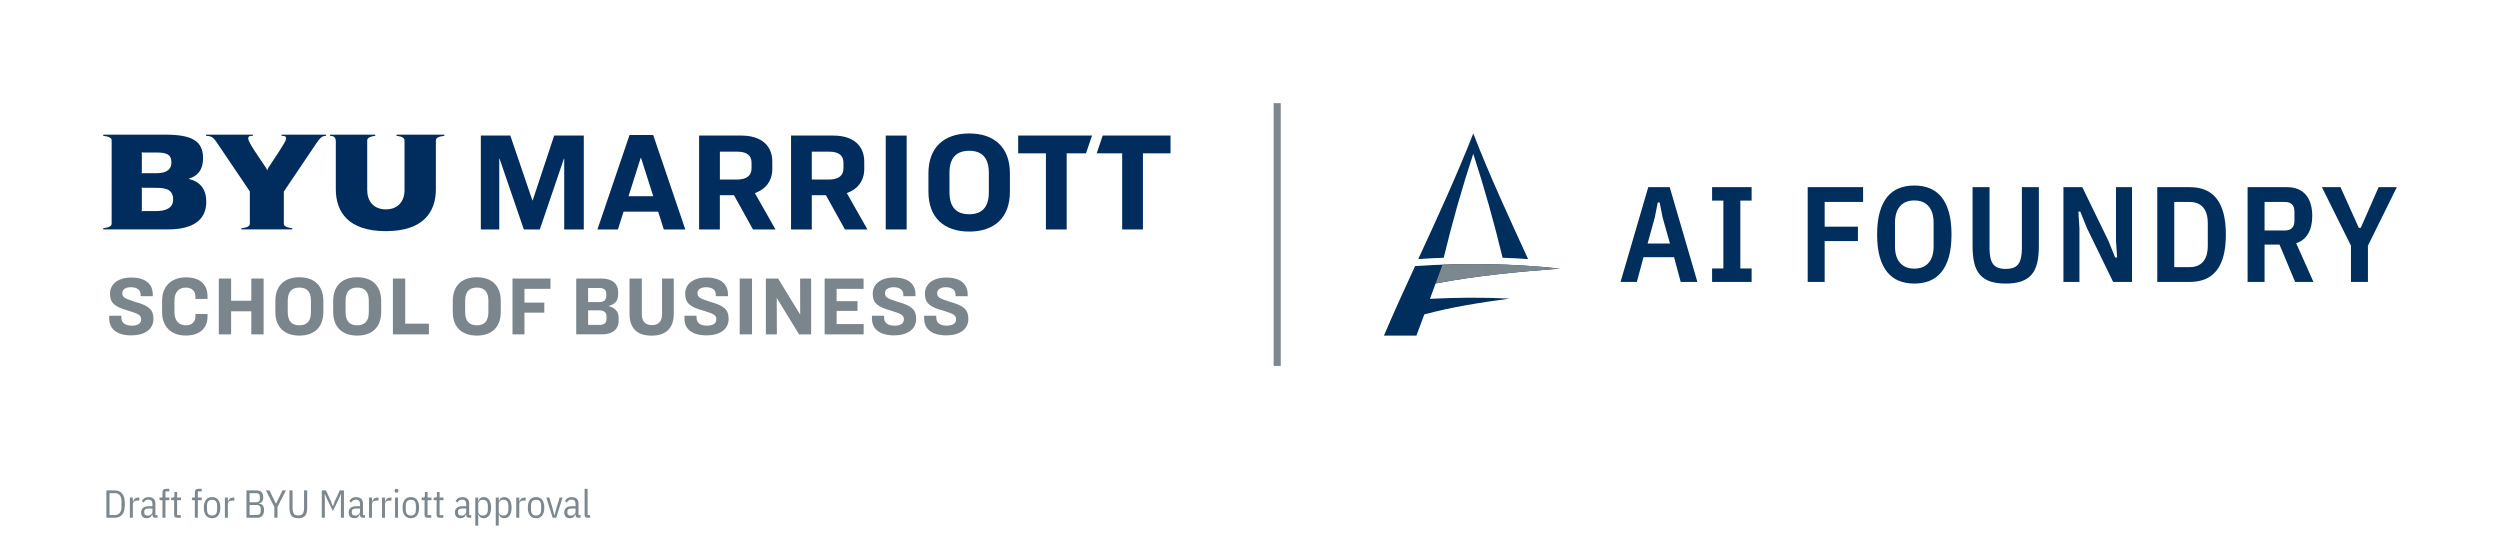
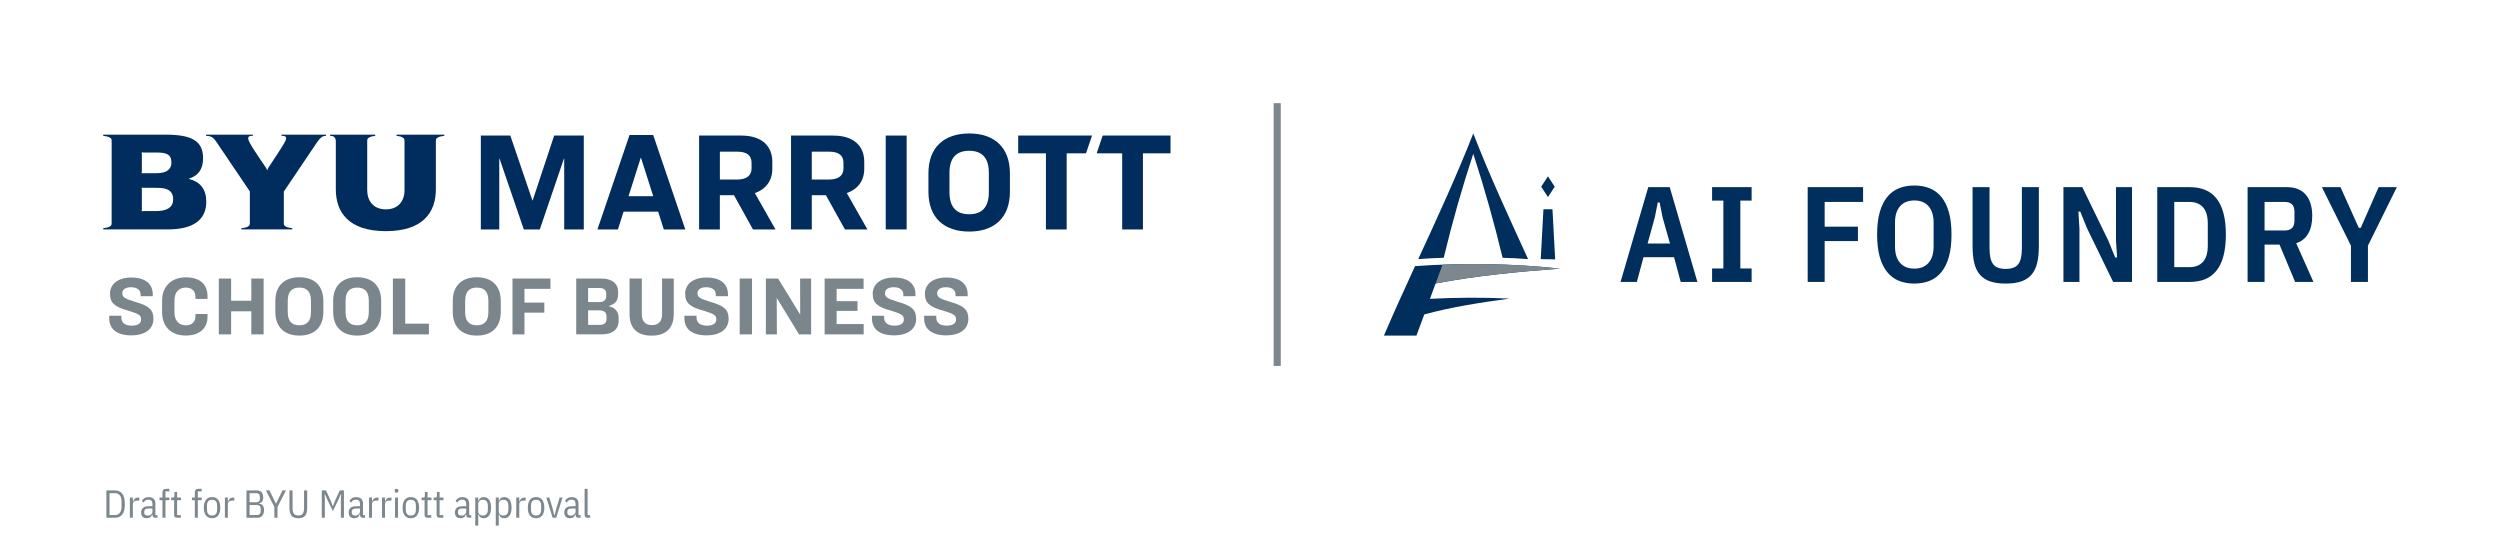
<svg xmlns="http://www.w3.org/2000/svg" viewBox="0 0 702.65 153.52" width="702.65" height="153.52">
  <svg x="28.99" y="37.51" width="300" height="56.82" viewBox="0 0 396 75">
    <svg version="1.1" id="Layer_1" x="0px" y="0px" viewBox="0 0 396 75" style="enable-background:new 0 0 396 75;" xml:space="preserve">
      <style type="text/css">
	.st0{fill:#7B868C;}
	.st1{fill:#002D5D;}
</style>
      <g>
        <g>
          <path class="st0" d="M18.41,59.7v0.68h-4.51v-0.59c0-1.52-1.05-2.74-3.59-2.74c-2.09,0-3.21,0.9-3.21,2.21    c0,1.59,1.08,2.02,4.64,3.17c5.3,1.46,6.92,2.99,6.92,6.35c0,3.92-3.3,6.13-8.16,6.13c-5.65,0-8.25-2.52-8.25-6.35v-0.93h4.51    v0.62c0,1.93,1.3,3.05,3.87,3.05c2.22,0,3.46-0.84,3.46-2.27c0-1.65-0.83-2.05-4.76-3.3c-4.98-1.31-6.79-2.83-6.79-6.28    c0-3.55,2.95-6,7.9-6C15.87,53.44,18.41,55.99,18.41,59.7z" />
          <path class="st0" d="M38.72,60.35v1.03h-4.48v-0.84c0-2.05-1.33-3.36-3.56-3.36c-2.76,0-4.22,1.93-4.22,4.7v4.57    c0,2.71,1.46,4.73,4.22,4.73c2.22,0,3.56-1.31,3.56-3.36v-0.84h4.48V68c0,4.11-2.73,6.97-8.09,6.97c-5.52,0-8.76-3.42-8.76-8.62    V62c0-5.2,3.36-8.62,8.86-8.62C36.09,53.38,38.72,56.15,38.72,60.35z" />
          <path class="st0" d="M47.48,53.82v8.24h7.49v-8.24h4.57v20.72h-4.57v-8.56h-7.49v8.56h-4.57V53.82H47.48z" />
          <path class="st0" d="M81.7,62.15v4.04c0,5.79-3.46,8.8-8.89,8.8c-5.46,0-8.92-3.02-8.92-8.8v-4.04c0-5.79,3.46-8.8,8.92-8.8    C78.24,53.35,81.7,56.37,81.7,62.15z M68.49,62.03v4.29c0,3.36,1.56,4.85,4.32,4.85c2.73,0,4.28-1.49,4.28-4.85v-4.29    c0-3.36-1.56-4.85-4.28-4.85C70.05,57.18,68.49,58.67,68.49,62.03z" />
          <path class="st0" d="M103.15,62.15v4.04c0,5.79-3.46,8.8-8.89,8.8c-5.46,0-8.92-3.02-8.92-8.8v-4.04c0-5.79,3.46-8.8,8.92-8.8    C99.69,53.35,103.15,56.37,103.15,62.15z M89.95,62.03v4.29c0,3.36,1.56,4.85,4.32,4.85c2.73,0,4.29-1.49,4.29-4.85v-4.29    c0-3.36-1.56-4.85-4.29-4.85C91.5,57.18,89.95,58.67,89.95,62.03z" />
          <path class="st0" d="M112.07,53.82v16.74h8.79v3.98H107.5V53.82H112.07z" />
          <path class="st0" d="M147.52,62.15v4.04c0,5.79-3.46,8.8-8.89,8.8c-5.46,0-8.92-3.02-8.92-8.8v-4.04c0-5.79,3.46-8.8,8.92-8.8    C144.06,53.35,147.52,56.37,147.52,62.15z M134.31,62.03v4.29c0,3.36,1.56,4.85,4.32,4.85c2.73,0,4.29-1.49,4.29-4.85v-4.29    c0-3.36-1.56-4.85-4.29-4.85C135.87,57.18,134.31,58.67,134.31,62.03z" />
          <path class="st0" d="M165.96,53.82v3.83h-9.65v5.1h7.36v3.73h-7.36v8.06h-4.44V53.82H165.96z" />
          <path class="st0" d="M184.9,53.82c3.94,0,6.16,1.9,6.16,4.98v0.93c0,2.46-1.3,3.67-3.46,4.26v0.09c2.32,0.59,3.65,1.99,3.65,4.29    v1.09c0,3.2-2.29,5.07-6.09,5.07h-9.65V53.82H184.9z M179.92,62.56h4.16c1.62,0,2.57-0.78,2.57-2.21v-1    c0-1.28-0.89-2.02-2.48-2.02h-4.25V62.56z M179.92,71.02h4.35c1.62,0,2.48-0.78,2.48-2.15v-1.03c0-1.4-0.89-2.21-2.63-2.21h-4.19    V71.02z" />
          <path class="st0" d="M199.85,53.82v13.31c0,2.58,1.33,3.98,3.75,3.98c2.41,0,3.75-1.4,3.75-3.98V53.82h4.35v13.13    c0,5.1-2.73,8.06-8.22,8.06c-5.56,0-8.19-2.89-8.19-8.06V53.82H199.85z" />
          <path class="st0" d="M231.81,59.7v0.68h-4.51v-0.59c0-1.52-1.05-2.74-3.59-2.74c-2.09,0-3.21,0.9-3.21,2.21    c0,1.59,1.08,2.02,4.63,3.17c5.3,1.46,6.92,2.99,6.92,6.35c0,3.92-3.3,6.13-8.16,6.13c-5.65,0-8.25-2.52-8.25-6.35v-0.93h4.51    v0.62c0,1.93,1.3,3.05,3.87,3.05c2.22,0,3.46-0.84,3.46-2.27c0-1.65-0.83-2.05-4.76-3.3c-4.98-1.31-6.79-2.83-6.79-6.28    c0-3.55,2.95-6,7.9-6C229.27,53.44,231.81,55.99,231.81,59.7z" />
          <path class="st0" d="M240.73,53.82v20.72h-4.57V53.82H240.73z" />
          <path class="st0" d="M250.41,53.82l8.13,13.28h0.06l-0.03-13.28h4.09v20.72h-4.48l-8.22-13.44h-0.06l0.06,13.44h-4.09V53.82    H250.41z" />
          <path class="st0" d="M282.12,53.82v3.83h-10v4.57h7.75v3.61h-7.75v4.88h10.03v3.83h-14.48V53.82H282.12z" />
          <path class="st0" d="M301.38,59.7v0.68h-4.51v-0.59c0-1.52-1.05-2.74-3.59-2.74c-2.09,0-3.21,0.9-3.21,2.21    c0,1.59,1.08,2.02,4.64,3.17c5.3,1.46,6.92,2.99,6.92,6.35c0,3.92-3.3,6.13-8.16,6.13c-5.65,0-8.25-2.52-8.25-6.35v-0.93h4.51    v0.62c0,1.93,1.3,3.05,3.87,3.05c2.22,0,3.46-0.84,3.46-2.27c0-1.65-0.83-2.05-4.76-3.3c-4.98-1.31-6.79-2.83-6.79-6.28    c0-3.55,2.95-6,7.9-6C298.84,53.44,301.38,55.99,301.38,59.7z" />
          <path class="st0" d="M320.74,59.7v0.68h-4.51v-0.59c0-1.52-1.05-2.74-3.59-2.74c-2.09,0-3.21,0.9-3.21,2.21    c0,1.59,1.08,2.02,4.64,3.17c5.3,1.46,6.92,2.99,6.92,6.35c0,3.92-3.3,6.13-8.16,6.13c-5.65,0-8.25-2.52-8.25-6.35v-0.93h4.51    v0.62c0,1.93,1.3,3.05,3.87,3.05c2.22,0,3.46-0.84,3.46-2.27c0-1.65-0.83-2.05-4.76-3.3c-4.98-1.31-6.79-2.83-6.79-6.28    c0-3.55,2.95-6,7.9-6C318.2,53.44,320.74,55.99,320.74,59.7z" />
        </g>
        <g>
          <path class="st1" d="M14.36,13.97c0-0.33,0-4.4,0-6.13c0-0.47-0.07-0.84-0.07-0.84s0.43,0.07,0.84,0.07c0.42,0,4.62,0,4.62,0    c3.52,0,5.58,0.55,5.58,3.74c0,2.08-1.28,3.93-5.44,3.93c0,0-4.35,0-4.76,0c-0.42,0-0.83,0.05-0.83,0.05S14.36,14.39,14.36,13.97z     M14.36,28.03c0-0.1,0-5.13,0-7.09c0-0.48-0.06-0.83-0.06-0.83s0.41,0.06,0.83,0.06c0.41,0,3.91,0,3.91,0c3.12,0,6.93,0,6.93,4.32    c0,3.2-2.73,4.31-6.41,4.31c0,0-4.32,0-4.43,0c-0.42,0-0.82,0.06-0.82,0.06S14.36,28.44,14.36,28.03z M3.16,3.26L3.15,32.77    c0,0.96,0.06,1.3-0.62,1.72c-0.66,0.41-1.34,0.48-2.44,0.67c0,0-0.01,0-0.02,0c-0.11,0.03-0.09,0.44,0.02,0.44    c0.07,0,23.87,0,23.87,0c10.07,0,14.3-4,14.3-10.23c0-4.61-2.15-7.42-6.39-8.48c-0.07-0.02-0.08-0.11,0-0.14    c2.71-0.84,5.2-2.8,5.2-7.6c0-6.51-4.39-8.71-13.98-8.71l-22.99,0c-0.11,0-0.13,0.41-0.02,0.44c0.01,0,0.02,0,0.02,0    c1.09,0.19,1.77,0.25,2.44,0.67C3.21,1.96,3.16,2.3,3.16,3.26z" />
          <path class="st1" d="M123.45,3.26c0-0.96-0.06-1.29,0.62-1.71c0.66-0.41,1.34-0.48,2.44-0.67c0,0,0.01,0,0.02,0    c0.11-0.03,0.09-0.44-0.02-0.44l-17.61,0c-0.11,0-0.13,0.41-0.02,0.44c0.01,0,0.02,0,0.02,0c1.11,0.14,1.63,0.25,2.29,0.67    c0.68,0.42,0.62,0.76,0.62,1.72v17.74c0,4.04-2.32,7.15-6.92,7.15c-4.6,0-6.92-3.11-6.92-7.15l0-17.73c0-0.96-0.06-1.3,0.62-1.72    c0.66-0.41,1.22-0.51,2.29-0.67c0,0,0.01,0,0.02,0c0.11-0.03,0.09-0.44-0.02-0.44l-16.62,0c-0.12,0-0.1,0.41,0,0.44    c0.01,0,0.02,0,0.02,0c0.61,0.04,1.02,0.07,1.4,0.39c0.55,0.47,0.64,1.03,0.64,1.99v17.43c0,8.41,4.6,15.54,18.56,15.54    c13.96,0,18.56-7.14,18.56-15.54V3.26z" />
          <path class="st1" d="M70.09,35.59c0.11,0,0.13-0.41,0.02-0.44c-0.01,0-0.02,0-0.02,0c-1.09-0.19-1.77-0.25-2.44-0.67    c-0.68-0.42-0.62-0.76-0.62-1.72v-11.2L79.21,3.49c0.67-0.99,1.09-1.51,1.64-1.97c0.09-0.08,0.32-0.23,0.45-0.31    c0.5-0.25,0.69-0.31,1.31-0.33c0,0,0.01,0,0.02,0c0.11-0.01,0.15-0.44,0.02-0.44l-16.42,0c-0.13,0-0.11,0.43,0.01,0.44    c0.01,0,0.02,0.01,0.02,0.01c0.8,0,1.78,0.01,1.62,1.15c-0.09,1.11-4.83,7.95-6.51,10.55c-0.24,0.37-0.43,0.76-0.51,1.22    c-0.06-0.46-0.35-0.93-0.54-1.22c-2.35-3.5-6.37-9.17-6.49-10.56c-0.1-1.19,0.82-1.15,1.62-1.15c0,0,0.01,0,0.02,0    c0.11-0.01,0.16-0.44,0.02-0.44l-17.25,0c-0.1,0-0.09,0.4,0.01,0.44c0.01,0,0.02,0,0.02,0c0.74,0.07,1.14,0.02,2,0.44    c0.1,0.05,0.34,0.21,0.44,0.29c0.55,0.46,0.88,0.89,1.55,1.88l12.16,18.01l0,11.28c0,0.96,0.06,1.3-0.62,1.72    c-0.66,0.41-1.34,0.48-2.44,0.66c0,0-0.01,0-0.02,0c-0.11,0.03-0.09,0.44,0.02,0.44H70.09z" />
          <g>
            <path class="st1" d="M151.06,0.78l8.19,24.05h0.11l7.97-24.05h10.99v34.83h-7.27V9.36h-0.11L162,35.61h-5.93l-9-26.25h-0.11     v26.25h-6.84V0.78H151.06z" />
            <path class="st1" d="M205.91,29.02h-12.83l-2.1,6.59h-7.6l11.91-35.04h8.78l11.91,35.04h-7.98L205.91,29.02z M194.92,23.27h9.16     l-4.53-14.22h-0.11L194.92,23.27z" />
            <path class="st1" d="M228.81,35.61h-7.71V0.78h15.63c7.54,0,11.53,3.77,11.53,9.73v2.67c0,4.34-2.42,7.53-6.47,8.94l7.65,13.49     h-8.35l-7.06-12.71h-5.23V35.61z M228.81,17.1h6.25c3.83,0,5.5-1.57,5.5-4.18v-1.99c0-2.67-1.56-4.18-5.39-4.18h-6.36V17.1z" />
            <path class="st1" d="M262.91,35.61h-7.7V0.78h15.63c7.54,0,11.53,3.77,11.53,9.73v2.67c0,4.34-2.42,7.53-6.47,8.94l7.65,13.49     h-8.35l-7.06-12.71h-5.23V35.61z M262.91,17.1h6.25c3.83,0,5.5-1.57,5.5-4.18v-1.99c0-2.67-1.56-4.18-5.39-4.18h-6.36V17.1z" />
            <path class="st1" d="M298.1,0.78v34.83h-7.76V0.78H298.1z" />
            <path class="st1" d="M336.41,14.8v6.8c0,9.73-5.87,14.8-15.09,14.8c-9.27,0-15.14-5.07-15.14-14.8v-6.8     c0-9.73,5.87-14.8,15.14-14.8C330.53,0,336.41,5.07,336.41,14.8z M313.99,14.59v7.22c0,5.65,2.64,8.16,7.33,8.16     c4.63,0,7.27-2.51,7.27-8.16v-7.22c0-5.65-2.64-8.16-7.27-8.16C316.63,6.43,313.99,8.94,313.99,14.59z" />
          </g>
          <polygon class="st1" points="370.83,0.78 368.6,7.37 378.06,7.37 378.06,35.61 385.76,35.61 385.76,7.37 396,7.37 396,0.78   " />
          <polygon class="st1" points="366.88,0.78 339.48,0.78 339.48,7.37 349.77,7.37 349.77,35.61 357.47,35.61 357.47,7.37     364.64,7.37   " />
        </g>
      </g>
    </svg>
  </svg>
  <rect x="357.97" y="28.99" width="2" height="73.86" fill="#7C878E" />
  <g transform="translate(381.23 33.45) scale(0.126826)">
-     <path fill="#002E5D" d="M451 331.5C359 338.5 267 347 175.5 364.5L163 398.5C221.5 395.5 280.5 395 339.5 398C276.5 406.5 213.5 416 150.5 433L133 480L61 480C83 428.5 106.5 377 130 326C237 318.5 344.5 320 451 331.5ZM259 32C295 125 338 217.5 380.5 310.5C362 309 343 308 324 307.5Q296 191 259 77Q221.5 191 193.5 307.5C174.5 308 156 309 137 310.5C180 217.5 222.5 125 259 32Z" />
+     <path fill="#002E5D" d="M451 331.5C359 338.5 267 347 175.5 364.5L163 398.5C221.5 395.5 280.5 395 339.5 398C276.5 406.5 213.5 416 150.5 433L133 480L61 480C83 428.5 106.5 377 130 326C237 318.5 344.5 320 451 331.5ZM259 32C295 125 338 217.5 380.5 310.5C362 309 343 308 324 307.5Q296 191 259 77Q221.5 191 193.5 307.5C174.5 308 156 309 137 310.5C180 217.5 222.5 125 259 32ZM414.5 200L434.5 200L440.5 311L408.5 310.5ZM424.5 127L439.5 150L424.5 173L409.5 150Z" />
    <path fill="#7C878E" d="M190.86 322.71C277.70 319.43 364.68 322.18 451.00 331.50C359 338.5 267 347 175.5 364.5Z" />
  </g>
  <path fill="#002E5D" d="M472.38 79.24 470.51 72.29H461.92L460.05 79.24H455.47L463.26 52.6H469.29L477.07 79.24ZM467.3 61.15 466.46 56.91H465.93L465.09 61.15L463.07 68.44H469.36ZM481.2 79.24V75.46H484.37V56.38H481.2V52.6H492.31V56.38H489.14V75.46H492.31V79.24ZM508.07 79.24V52.6H523.64V56.76H512.84V63.71H522.19V67.75H512.84V79.24ZM538.04 79.7Q535.63 79.7 533.7 78.92Q531.77 78.13 530.42 76.47Q529.06 74.81 528.32 72.2Q527.58 69.58 527.58 65.92Q527.58 62.25 528.32 59.64Q529.06 57.03 530.42 55.36Q531.77 53.7 533.7 52.92Q535.63 52.14 538.04 52.14Q540.44 52.14 542.37 52.92Q544.3 53.7 545.65 55.36Q547.01 57.03 547.75 59.64Q548.49 62.25 548.49 65.92Q548.49 69.58 547.75 72.2Q547.01 74.81 545.65 76.47Q544.3 78.13 542.37 78.92Q540.44 79.7 538.04 79.7ZM538.04 75.5Q540.63 75.5 542.04 73.88Q543.46 72.26 543.46 69.24V62.6Q543.46 59.58 542.04 57.96Q540.63 56.34 538.04 56.34Q535.44 56.34 534.03 57.96Q532.61 59.58 532.61 62.6V69.24Q532.61 72.26 534.03 73.88Q535.44 75.5 538.04 75.5ZM559.18 52.6V69.89Q559.18 72.83 560.16 74.2Q561.13 75.58 563.72 75.58Q566.32 75.58 567.29 74.2Q568.27 72.83 568.27 69.89V52.6H573.04V69.2Q573.04 71.95 572.56 73.94Q572.08 75.92 570.98 77.2Q569.87 78.48 568.1 79.09Q566.32 79.7 563.72 79.7Q561.13 79.7 559.35 79.09Q557.58 78.48 556.47 77.2Q555.37 75.92 554.89 73.94Q554.41 71.95 554.41 69.2V52.6ZM586.55 64.09 584.68 59.47H584.15L584.45 64.24V79.24H579.95V52.6H585.25L592.62 67.75L594.49 72.37H595.03L594.72 67.6V52.6H599.22V79.24H593.92ZM606.32 52.6H615.41Q617.81 52.6 619.7 53.34Q621.59 54.09 622.91 55.71Q624.23 57.33 624.91 59.85Q625.6 62.37 625.6 65.92Q625.6 69.47 624.91 71.99Q624.23 74.51 622.91 76.13Q621.59 77.75 619.7 78.5Q617.81 79.24 615.41 79.24H606.32ZM615.41 75.08Q617.85 75.08 619.19 73.57Q620.52 72.06 620.52 69.05V62.79Q620.52 59.77 619.19 58.27Q617.85 56.76 615.41 56.76H611.1V75.08ZM636.48 79.24H631.71V52.6H642.74Q646.25 52.6 648.07 54.73Q649.88 56.87 649.88 60.69Q649.88 63.71 648.73 65.67Q647.59 67.64 645.37 68.36L650.22 79.24H645.07L640.68 68.74H636.48ZM642.24 64.77Q643.47 64.77 644.17 64.12Q644.88 63.48 644.88 61.95V59.58Q644.88 58.06 644.17 57.41Q643.47 56.76 642.24 56.76H636.48V64.77ZM660.76 79.24V69.05L652.59 52.6H657.82L662.97 64.05H663.51L668.54 52.6H673.66L665.53 69.05V79.24Z" />
  <path fill="#7C878E" d="M29.9 137.84H32.31Q33.64 137.84 34.37 138.76Q35.09 139.68 35.09 141.68Q35.09 143.68 34.37 144.6Q33.64 145.52 32.31 145.52H29.9ZM32.31 144.75Q33.13 144.75 33.64 144.17Q34.15 143.6 34.15 142.54V140.82Q34.15 139.75 33.64 139.18Q33.13 138.61 32.31 138.61H30.78V144.75ZM36.5 145.52V139.84H37.34V140.9H37.45Q37.59 140.4 37.94 140.12Q38.28 139.84 38.84 139.84H39.15V140.69H38.6Q38.01 140.69 37.67 140.95Q37.34 141.22 37.34 141.74V145.52ZM43.66 145.52Q42.85 145.52 42.85 144.7V144.59H42.74Q42.59 145.11 42.21 145.38Q41.84 145.65 41.31 145.65Q40.48 145.65 40.08 145.23Q39.67 144.81 39.67 144Q39.67 143.21 40.19 142.74Q40.71 142.28 41.82 142.28H42.85V141.66Q42.85 141.03 42.57 140.73Q42.29 140.43 41.68 140.43Q41.19 140.43 40.88 140.65Q40.58 140.86 40.36 141.27L39.87 140.81Q40.09 140.35 40.57 140.03Q41.05 139.72 41.71 139.72Q42.68 139.72 43.18 140.19Q43.68 140.65 43.68 141.57V144.78H44.26V145.52ZM41.52 144.92Q41.8 144.92 42.05 144.82Q42.3 144.72 42.47 144.56Q42.65 144.41 42.75 144.2Q42.85 144 42.85 143.78V142.92H41.8Q41.14 142.92 40.84 143.14Q40.54 143.36 40.54 143.78V144.09Q40.54 144.52 40.8 144.72Q41.07 144.92 41.52 144.92ZM45.66 140.58H44.84V139.84H45.66V138.45Q45.66 137.89 45.92 137.63Q46.18 137.38 46.74 137.38H47.59V138.11H46.5V139.84H47.59V140.58H46.5V145.52H45.66ZM49.8 145.52Q49.35 145.52 49.14 145.31Q48.94 145.11 48.94 144.66V140.58H48.11V139.84H48.6Q48.85 139.84 48.94 139.71Q49.02 139.59 49.02 139.33V138.28H49.78V139.84H50.88V140.58H49.78V144.78H50.82V145.52ZM54.76 140.58H53.94V139.84H54.76V138.45Q54.76 137.89 55.02 137.63Q55.28 137.38 55.84 137.38H56.69V138.11H55.6V139.84H56.69V140.58H55.6V145.52H54.76ZM59.6 145.65Q59.11 145.65 58.68 145.48Q58.25 145.32 57.94 144.96Q57.63 144.59 57.46 144.03Q57.28 143.47 57.28 142.68Q57.28 141.89 57.46 141.33Q57.63 140.76 57.94 140.4Q58.25 140.04 58.68 139.87Q59.11 139.71 59.6 139.71Q60.1 139.71 60.52 139.87Q60.95 140.04 61.26 140.4Q61.57 140.76 61.75 141.33Q61.92 141.89 61.92 142.68Q61.92 143.47 61.75 144.03Q61.57 144.59 61.26 144.96Q60.95 145.32 60.52 145.48Q60.1 145.65 59.6 145.65ZM59.6 144.9Q60.28 144.9 60.65 144.49Q61.02 144.09 61.02 143.25V142.11Q61.02 141.27 60.65 140.86Q60.28 140.46 59.6 140.46Q58.92 140.46 58.55 140.86Q58.18 141.27 58.18 142.11V143.25Q58.18 144.09 58.55 144.49Q58.92 144.9 59.6 144.9ZM63.21 145.52V139.84H64.04V140.9H64.15Q64.3 140.4 64.64 140.12Q64.99 139.84 65.55 139.84H65.86V140.69H65.31Q64.72 140.69 64.38 140.95Q64.04 141.22 64.04 141.74V145.52ZM69.27 137.84H72.17Q73.04 137.84 73.51 138.33Q73.98 138.82 73.98 139.82Q73.98 140.28 73.87 140.58Q73.76 140.89 73.59 141.07Q73.42 141.25 73.21 141.34Q73 141.42 72.8 141.44V141.55Q73 141.55 73.25 141.63Q73.49 141.71 73.71 141.91Q73.92 142.12 74.07 142.45Q74.22 142.79 74.22 143.29Q74.22 144.35 73.74 144.93Q73.25 145.52 72.47 145.52H69.27ZM70.15 144.75H72.21Q72.73 144.75 73 144.47Q73.27 144.19 73.27 143.59V143.09Q73.27 142.49 73 142.21Q72.73 141.93 72.21 141.93H70.15ZM70.15 141.16H72.06Q72.54 141.16 72.79 140.91Q73.04 140.67 73.04 140.14V139.63Q73.04 139.1 72.79 138.86Q72.54 138.61 72.06 138.61H70.15ZM77.11 145.52V142.48L74.74 137.84H75.74L77.51 141.49H77.62L79.39 137.84H80.37L77.99 142.48V145.52ZM82.23 137.84V142.81Q82.23 143.33 82.31 143.71Q82.39 144.1 82.58 144.36Q82.77 144.61 83.08 144.74Q83.39 144.87 83.84 144.87Q84.75 144.87 85.1 144.36Q85.46 143.84 85.46 142.81V137.84H86.34V142.63Q86.34 143.4 86.21 143.97Q86.08 144.54 85.79 144.91Q85.49 145.29 85.02 145.47Q84.54 145.65 83.84 145.65Q83.15 145.65 82.67 145.47Q82.19 145.29 81.9 144.91Q81.61 144.54 81.48 143.97Q81.35 143.4 81.35 142.63V137.84ZM95.81 140.25 95.89 138.93H95.78L95.21 140.25L93.56 143.64L91.91 140.25L91.34 138.95H91.23L91.3 140.25V145.52H90.44V137.84H91.61L93 140.82L93.51 142.24H93.6L94.12 140.82L95.5 137.84H96.67V145.52H95.81ZM101.99 145.52Q101.18 145.52 101.18 144.7V144.59H101.07Q100.93 145.11 100.55 145.38Q100.17 145.65 99.64 145.65Q98.82 145.65 98.41 145.23Q98 144.81 98 144Q98 143.21 98.52 142.74Q99.05 142.28 100.16 142.28H101.18V141.66Q101.18 141.03 100.9 140.73Q100.62 140.43 100.01 140.43Q99.52 140.43 99.22 140.65Q98.91 140.86 98.69 141.27L98.2 140.81Q98.42 140.35 98.9 140.03Q99.39 139.72 100.05 139.72Q101.02 139.72 101.52 140.19Q102.02 140.65 102.02 141.57V144.78H102.59V145.52ZM99.85 144.92Q100.14 144.92 100.38 144.82Q100.63 144.72 100.81 144.56Q100.98 144.41 101.08 144.2Q101.18 144 101.18 143.78V142.92H100.14Q99.48 142.92 99.17 143.14Q98.87 143.36 98.87 143.78V144.09Q98.87 144.52 99.13 144.72Q99.4 144.92 99.85 144.92ZM103.72 145.52V139.84H104.56V140.9H104.67Q104.81 140.4 105.16 140.12Q105.5 139.84 106.06 139.84H106.37V140.69H105.82Q105.23 140.69 104.89 140.95Q104.56 141.22 104.56 141.74V145.52ZM107.37 145.52V139.84H108.21V140.9H108.32Q108.46 140.4 108.81 140.12Q109.16 139.84 109.72 139.84H110.02V140.69H109.47Q108.88 140.69 108.54 140.95Q108.21 141.22 108.21 141.74V145.52ZM111.44 138.47Q110.93 138.47 110.93 138.01V137.84Q110.93 137.39 111.44 137.39Q111.96 137.39 111.96 137.84V138.01Q111.96 138.47 111.44 138.47ZM111.03 139.84H111.86V145.52H111.03ZM115.47 145.65Q114.97 145.65 114.55 145.48Q114.12 145.32 113.81 144.96Q113.5 144.59 113.32 144.03Q113.15 143.47 113.15 142.68Q113.15 141.89 113.32 141.33Q113.5 140.76 113.81 140.4Q114.12 140.04 114.55 139.87Q114.97 139.71 115.47 139.71Q115.96 139.71 116.39 139.87Q116.82 140.04 117.13 140.4Q117.44 140.76 117.61 141.33Q117.79 141.89 117.79 142.68Q117.79 143.47 117.61 144.03Q117.44 144.59 117.13 144.96Q116.82 145.32 116.39 145.48Q115.96 145.65 115.47 145.65ZM115.47 144.9Q116.15 144.9 116.52 144.49Q116.89 144.09 116.89 143.25V142.11Q116.89 141.27 116.52 140.86Q116.15 140.46 115.47 140.46Q114.79 140.46 114.42 140.86Q114.05 141.27 114.05 142.11V143.25Q114.05 144.09 114.42 144.49Q114.79 144.9 115.47 144.9ZM120.19 145.52Q119.74 145.52 119.53 145.31Q119.33 145.11 119.33 144.66V140.58H118.49V139.84H118.99Q119.24 139.84 119.32 139.71Q119.41 139.59 119.41 139.33V138.28H120.17V139.84H121.27V140.58H120.17V144.78H121.21V145.52ZM123.58 145.52Q123.13 145.52 122.92 145.31Q122.72 145.11 122.72 144.66V140.58H121.88V139.84H122.38Q122.63 139.84 122.71 139.71Q122.8 139.59 122.8 139.33V138.28H123.55V139.84H124.65V140.58H123.55V144.78H124.6V145.52ZM131.85 145.52Q131.03 145.52 131.03 144.7V144.59H130.92Q130.78 145.11 130.4 145.38Q130.02 145.65 129.49 145.65Q128.67 145.65 128.26 145.23Q127.86 144.81 127.86 144Q127.86 143.21 128.38 142.74Q128.9 142.28 130.01 142.28H131.03V141.66Q131.03 141.03 130.75 140.73Q130.47 140.43 129.87 140.43Q129.37 140.43 129.07 140.65Q128.77 140.86 128.55 141.27L128.05 140.81Q128.27 140.35 128.76 140.03Q129.24 139.72 129.9 139.72Q130.87 139.72 131.37 140.19Q131.87 140.65 131.87 141.57V144.78H132.44V145.52ZM129.7 144.92Q129.99 144.92 130.24 144.82Q130.48 144.72 130.66 144.56Q130.84 144.41 130.94 144.2Q131.03 144 131.03 143.78V142.92H129.99Q129.33 142.92 129.03 143.14Q128.72 143.36 128.72 143.78V144.09Q128.72 144.52 128.99 144.72Q129.25 144.92 129.7 144.92ZM133.58 139.84H134.41V140.76H134.52Q134.69 140.2 135.05 139.96Q135.42 139.71 135.95 139.71Q136.46 139.71 136.84 139.92Q137.23 140.13 137.49 140.51Q137.76 140.9 137.89 141.45Q138.02 142 138.02 142.68Q138.02 143.36 137.89 143.91Q137.76 144.46 137.49 144.85Q137.23 145.23 136.84 145.44Q136.46 145.65 135.95 145.65Q135.42 145.65 135.05 145.4Q134.69 145.15 134.52 144.59H134.41V147.72H133.58ZM135.7 144.9Q136.39 144.9 136.75 144.47Q137.12 144.03 137.12 143.25V142.11Q137.12 141.33 136.75 140.89Q136.39 140.46 135.7 140.46Q135.43 140.46 135.2 140.53Q134.96 140.61 134.79 140.75Q134.62 140.9 134.52 141.09Q134.41 141.29 134.41 141.53V143.82Q134.41 144.06 134.52 144.26Q134.62 144.46 134.79 144.6Q134.96 144.75 135.2 144.82Q135.43 144.9 135.7 144.9ZM139.34 139.84H140.18V140.76H140.29Q140.45 140.2 140.82 139.96Q141.19 139.71 141.72 139.71Q142.22 139.71 142.61 139.92Q142.99 140.13 143.26 140.51Q143.52 140.9 143.65 141.45Q143.78 142 143.78 142.68Q143.78 143.36 143.65 143.91Q143.52 144.46 143.26 144.85Q142.99 145.23 142.61 145.44Q142.22 145.65 141.72 145.65Q141.19 145.65 140.82 145.4Q140.45 145.15 140.29 144.59H140.18V147.72H139.34ZM141.46 144.9Q142.16 144.9 142.52 144.47Q142.88 144.03 142.88 143.25V142.11Q142.88 141.33 142.52 140.89Q142.16 140.46 141.46 140.46Q141.2 140.46 140.96 140.53Q140.73 140.61 140.55 140.75Q140.38 140.9 140.28 141.09Q140.18 141.29 140.18 141.53V143.82Q140.18 144.06 140.28 144.26Q140.38 144.46 140.55 144.6Q140.73 144.75 140.96 144.82Q141.2 144.9 141.46 144.9ZM145.1 145.52V139.84H145.94V140.9H146.05Q146.19 140.4 146.54 140.12Q146.89 139.84 147.45 139.84H147.75V140.69H147.2Q146.61 140.69 146.27 140.95Q145.94 141.22 145.94 141.74V145.52ZM150.67 145.65Q150.17 145.65 149.75 145.48Q149.32 145.32 149.01 144.96Q148.7 144.59 148.52 144.03Q148.35 143.47 148.35 142.68Q148.35 141.89 148.52 141.33Q148.7 140.76 149.01 140.4Q149.32 140.04 149.75 139.87Q150.17 139.71 150.67 139.71Q151.16 139.71 151.59 139.87Q152.02 140.04 152.33 140.4Q152.64 140.76 152.81 141.33Q152.99 141.89 152.99 142.68Q152.99 143.47 152.81 144.03Q152.64 144.59 152.33 144.96Q152.02 145.32 151.59 145.48Q151.16 145.65 150.67 145.65ZM150.67 144.9Q151.35 144.9 151.72 144.49Q152.09 144.09 152.09 143.25V142.11Q152.09 141.27 151.72 140.86Q151.35 140.46 150.67 140.46Q149.99 140.46 149.62 140.86Q149.25 141.27 149.25 142.11V143.25Q149.25 144.09 149.62 144.49Q149.99 144.9 150.67 144.9ZM155.33 145.52 153.55 139.84H154.39L155.26 142.7L155.78 144.78H155.89L156.42 142.7L157.29 139.84H158.11L156.32 145.52ZM162.58 145.52Q161.77 145.52 161.77 144.7V144.59H161.66Q161.52 145.11 161.14 145.38Q160.76 145.65 160.23 145.65Q159.4 145.65 159 145.23Q158.59 144.81 158.59 144Q158.59 143.21 159.11 142.74Q159.63 142.28 160.75 142.28H161.77V141.66Q161.77 141.03 161.49 140.73Q161.21 140.43 160.6 140.43Q160.11 140.43 159.8 140.65Q159.5 140.86 159.28 141.27L158.79 140.81Q159.01 140.35 159.49 140.03Q159.98 139.72 160.64 139.72Q161.6 139.72 162.1 140.19Q162.6 140.65 162.6 141.57V144.78H163.18V145.52ZM160.44 144.92Q160.72 144.92 160.97 144.82Q161.22 144.72 161.39 144.56Q161.57 144.41 161.67 144.2Q161.77 144 161.77 143.78V142.92H160.72Q160.06 142.92 159.76 143.14Q159.46 143.36 159.46 143.78V144.09Q159.46 144.52 159.72 144.72Q159.99 144.92 160.44 144.92ZM165.17 145.52Q164.72 145.52 164.51 145.31Q164.31 145.11 164.31 144.66V137.38H165.15V144.78H165.86V145.52Z" />
</svg>
